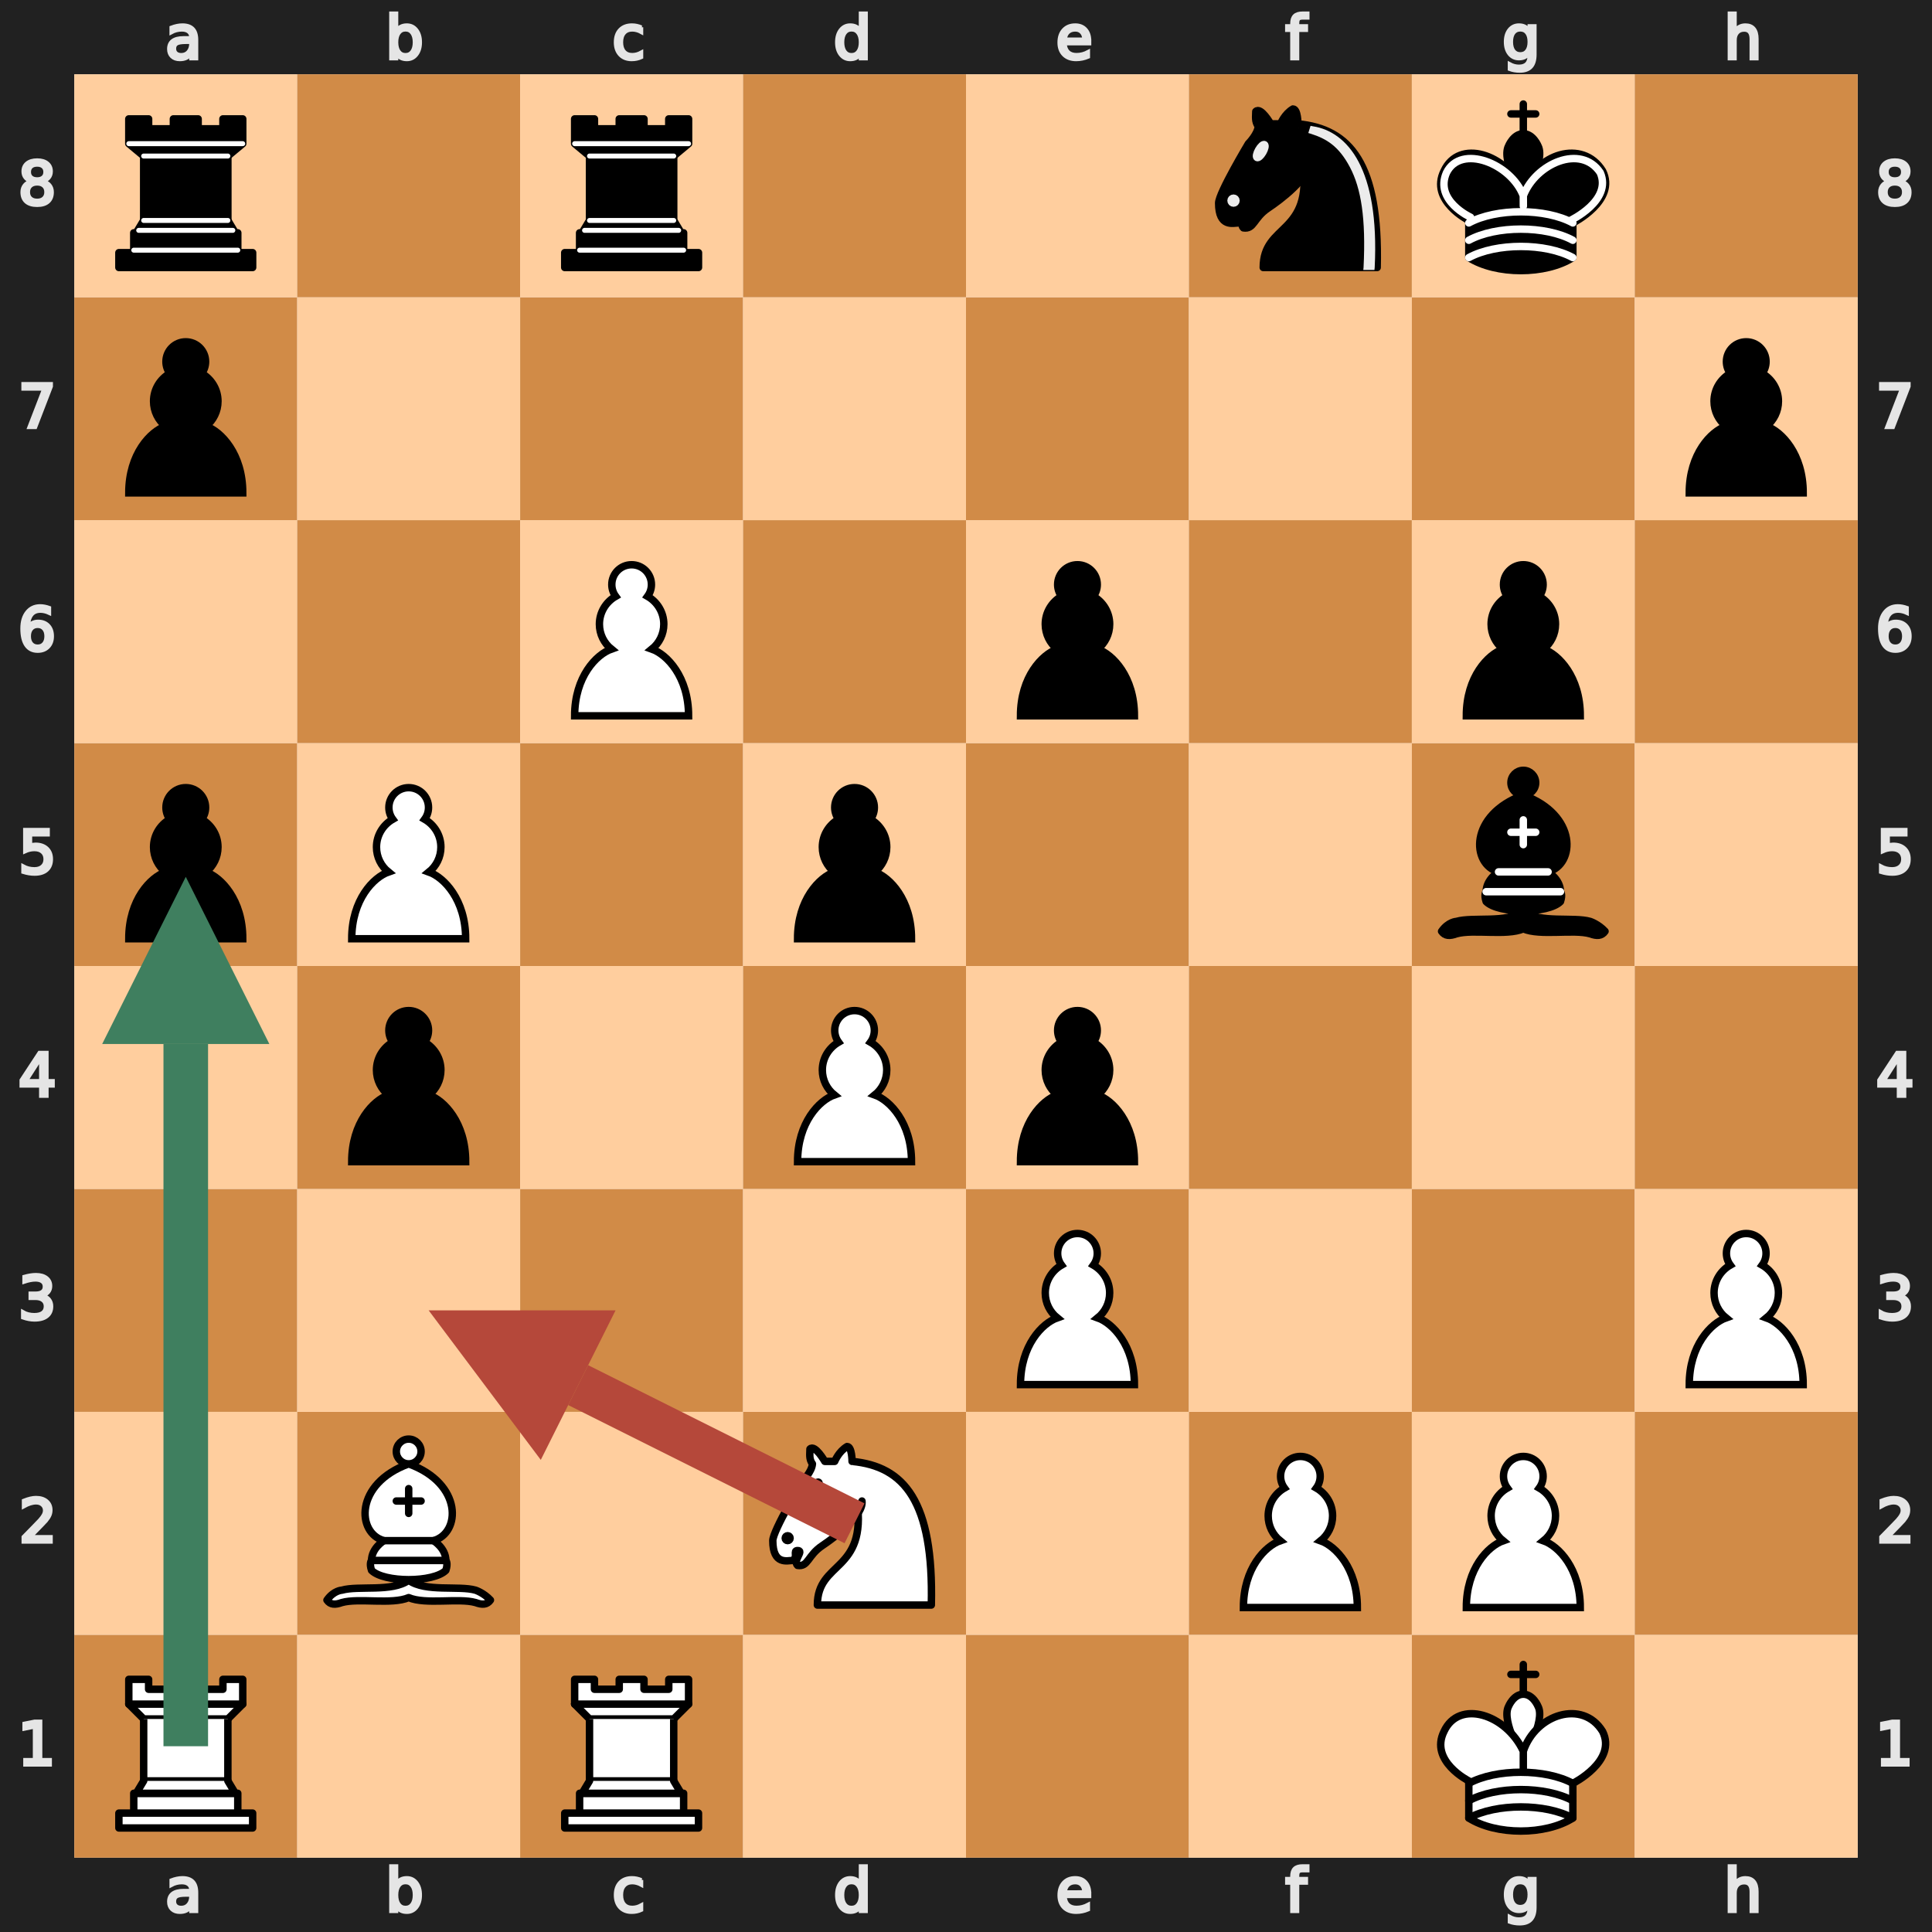
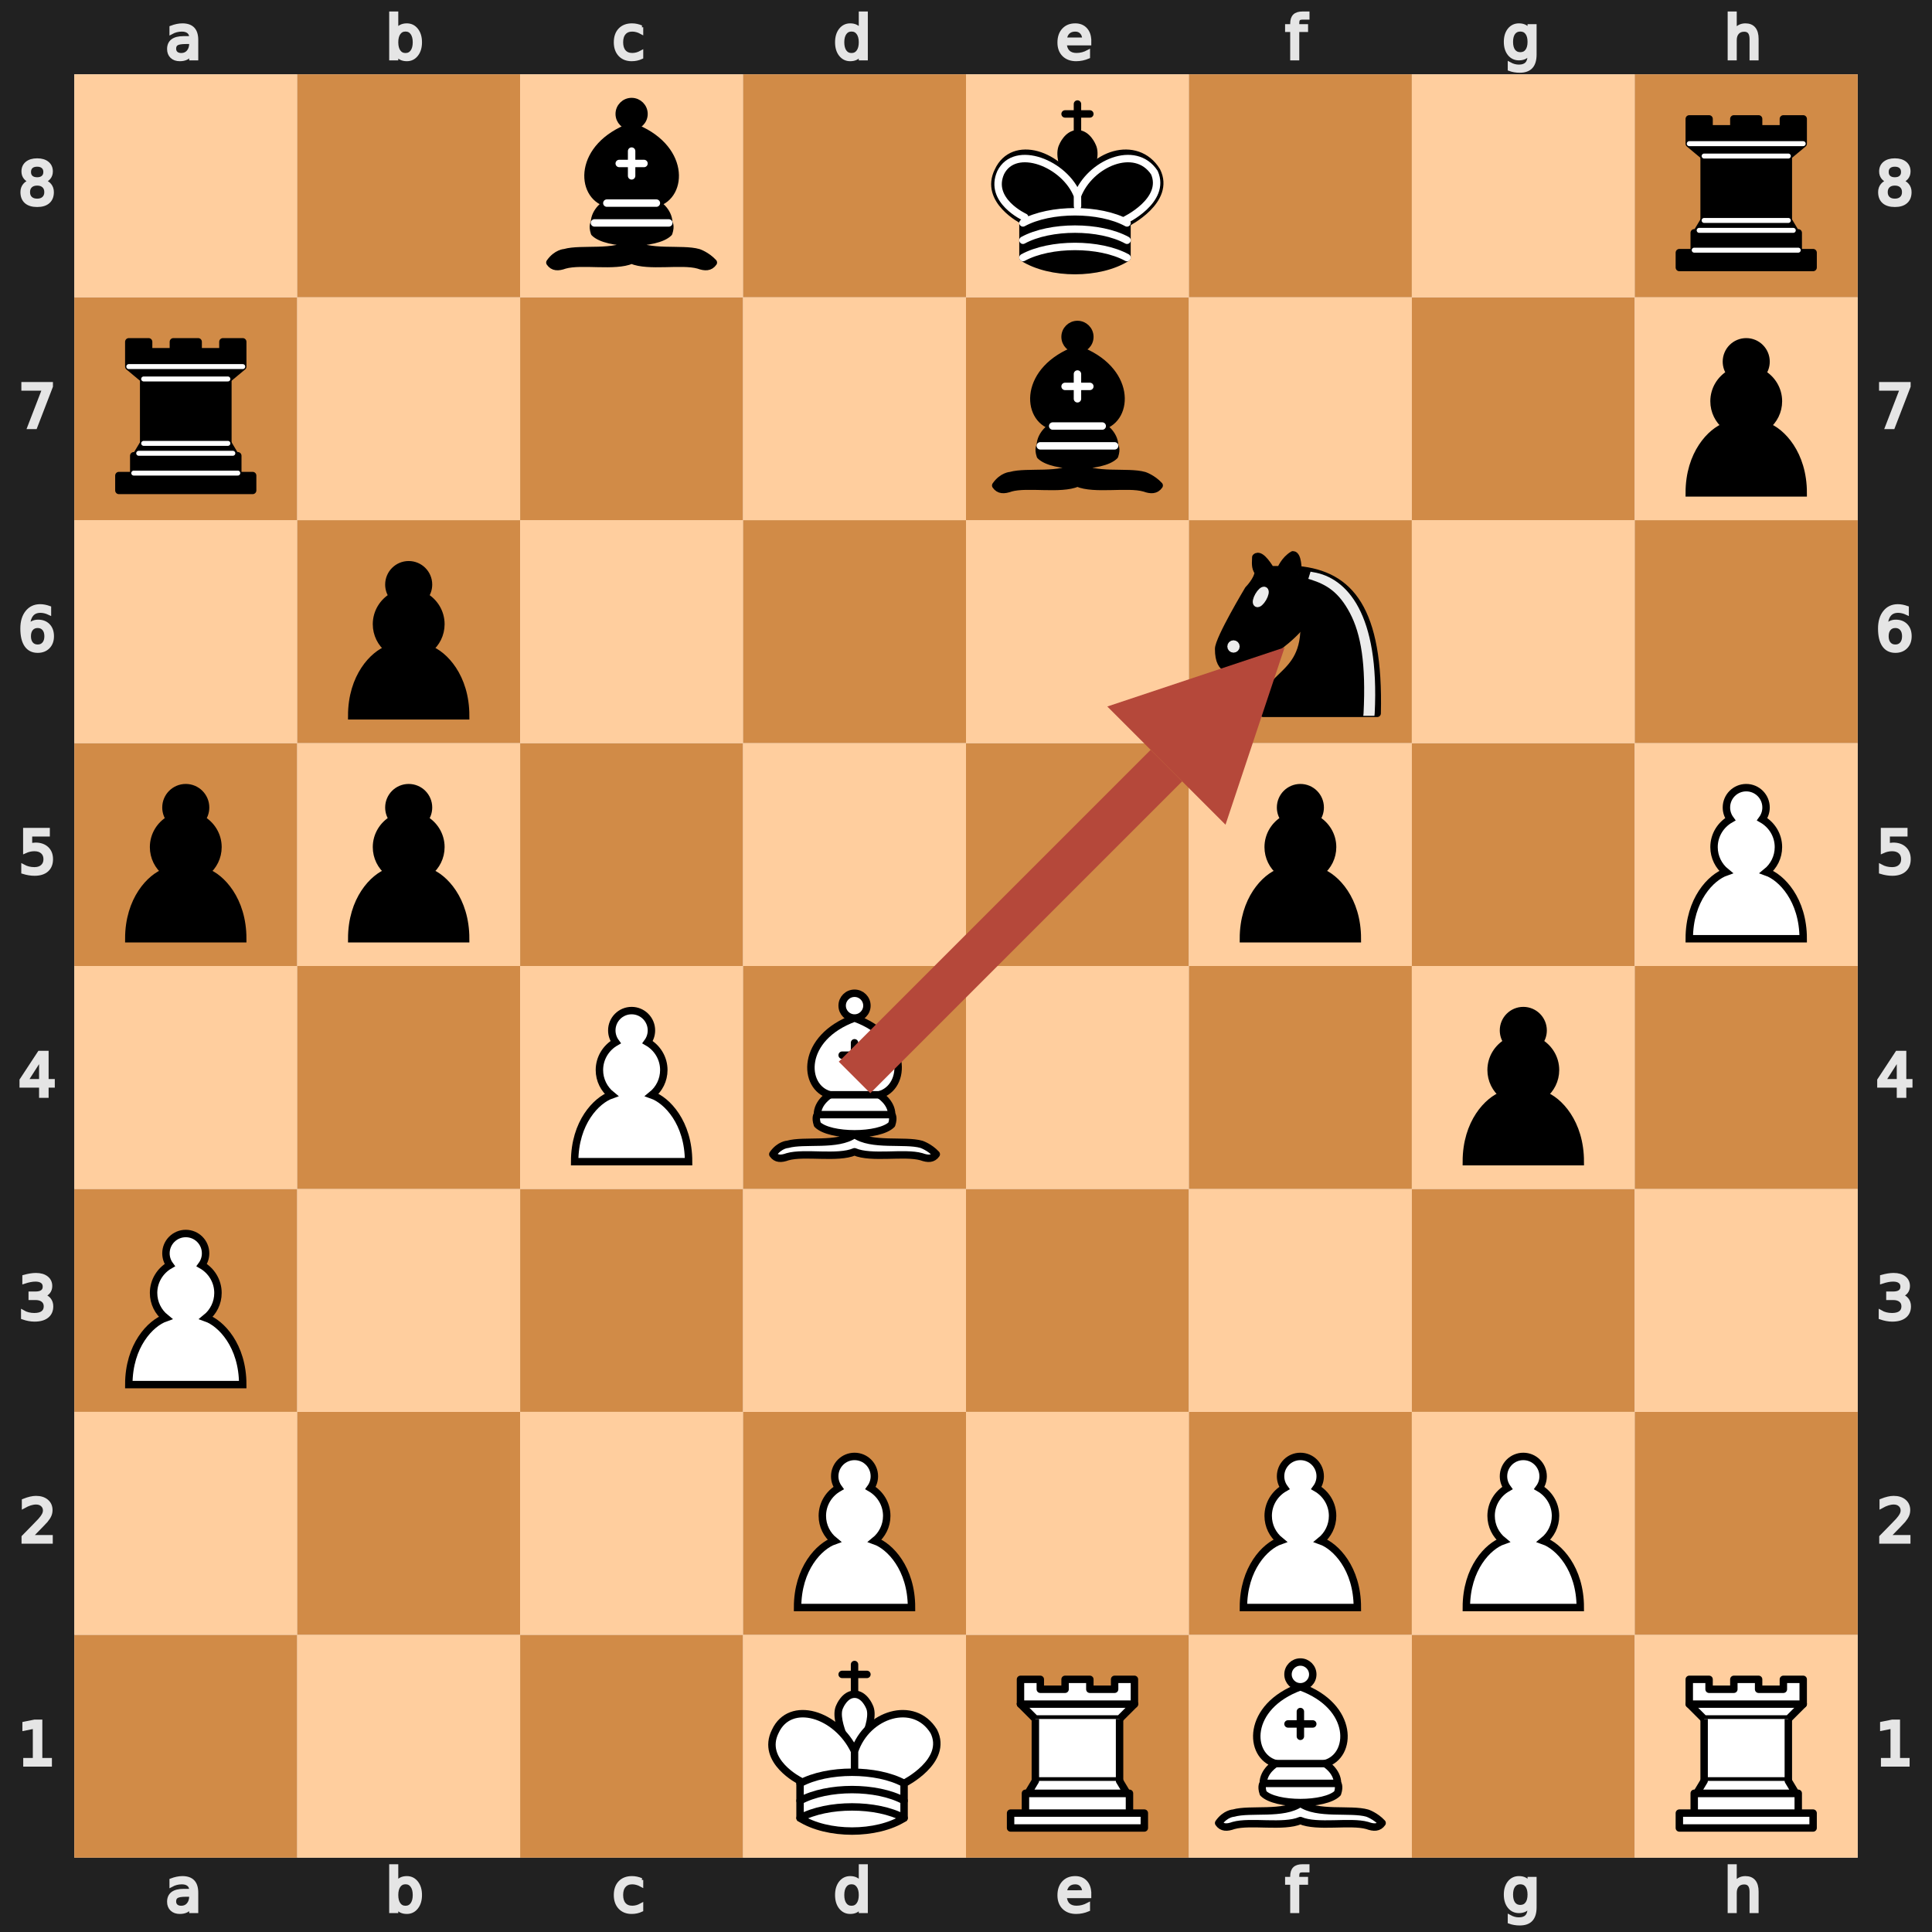
<svg xmlns="http://www.w3.org/2000/svg" xmlns:xlink="http://www.w3.org/1999/xlink" viewBox="0 0 390 390" width="360" height="360">
  <defs>
    <g id="white-pawn" class="white pawn">
      <path d="M22.5 9c-2.21 0-4 1.79-4 4 0 .89.29 1.71.78 2.38C17.33 16.5 16 18.59 16 21c0 2.03.94 3.84 2.41 5.03-3 1.06-7.41 5.55-7.41 13.47h23c0-7.92-4.41-12.41-7.41-13.47 1.47-1.19 2.41-3 2.41-5.03 0-2.41-1.33-4.5-3.28-5.62.49-.67.78-1.49.78-2.38 0-2.21-1.79-4-4-4z" fill="#fff" stroke="#000" stroke-width="1.5" stroke-linecap="round" />
-     </g>
-     <g id="white-knight" class="white knight" fill="none" fill-rule="evenodd" stroke="#000" stroke-width="1.5" stroke-linecap="round" stroke-linejoin="round">
-       <path d="M 22,10 C 32.5,11 38.5,18 38,39 L 15,39 C 15,30 25,32.5 23,18" style="fill:#ffffff; stroke:#000000;" />
-       <path d="M 24,18 C 24.38,20.91 18.45,25.37 16,27 C 13,29 13.18,31.34 11,31 C 9.958,30.06 12.41,27.96 11,28 C 10,28 11.19,29.23 10,30 C 9,30 5.997,31 6,26 C 6,24 12,14 12,14 C 12,14 13.89,12.1 14,10.5 C 13.27,9.506 13.5,8.5 13.5,7.5 C 14.5,6.5 16.5,10 16.5,10 L 18.5,10 C 18.5,10 19.28,8.008 21,7 C 22,7 22,10 22,10" style="fill:#ffffff; stroke:#000000;" />
-       <path d="M 9.5 25.5 A 0.5 0.5 0 1 1 8.5,25.5 A 0.5 0.5 0 1 1 9.5 25.5 z" style="fill:#000000; stroke:#000000;" />
-       <path d="M 15 15.5 A 0.5 1.5 0 1 1 14,15.5 A 0.5 1.5 0 1 1 15 15.5 z" transform="matrix(0.866,0.5,-0.5,0.866,9.693,-5.173)" style="fill:#000000; stroke:#000000;" />
    </g>
    <g id="white-bishop" class="white bishop" fill="none" fill-rule="evenodd" stroke="#000" stroke-width="1.5" stroke-linecap="round" stroke-linejoin="round">
      <g fill="#fff" stroke-linecap="butt">
        <path d="M9 36c3.39-.97 10.11.43 13.5-2 3.39 2.43 10.11 1.03 13.5 2 0 0 1.65.54 3 2-.68.97-1.65.99-3 .5-3.39-.97-10.11.46-13.5-1-3.39 1.46-10.11.03-13.5 1-1.354.49-2.323.47-3-.5 1.354-1.94 3-2 3-2zM15 32c2.5 2.5 12.5 2.5 15 0 .5-1.5 0-2 0-2 0-2.5-2.5-4-2.5-4 5.5-1.5 6-11.5-5-15.5-11 4-10.5 14-5 15.5 0 0-2.5 1.5-2.5 4 0 0-.5.5 0 2zM25 8a2.5 2.5 0 1 1-5 0 2.5 2.5 0 1 1 5 0z" />
      </g>
      <path d="M17.5 26h10M15 30h15m-7.5-14.5v5M20 18h5" stroke-linejoin="miter" />
    </g>
    <g id="white-rook" class="white rook" fill="#fff" fill-rule="evenodd" stroke="#000" stroke-width="1.5" stroke-linecap="round" stroke-linejoin="round">
      <path d="M9 39h27v-3H9v3zM12 36v-4h21v4H12zM11 14V9h4v2h5V9h5v2h5V9h4v5" stroke-linecap="butt" />
      <path d="M34 14l-3 3H14l-3-3" />
      <path d="M31 17v12.5H14V17" stroke-linecap="butt" stroke-linejoin="miter" />
      <path d="M31 29.5l1.5 2.5h-20l1.5-2.5" />
      <path d="M11 14h23" fill="none" stroke-linejoin="miter" />
    </g>
    <g id="white-king" class="white king" fill="none" fill-rule="evenodd" stroke="#000" stroke-width="1.5" stroke-linecap="round" stroke-linejoin="round">
      <path d="M22.5 11.63V6M20 8h5" stroke-linejoin="miter" />
      <path d="M22.5 25s4.5-7.5 3-10.5c0 0-1-2.5-3-2.5s-3 2.5-3 2.5c-1.5 3 3 10.5 3 10.5" fill="#fff" stroke-linecap="butt" stroke-linejoin="miter" />
      <path d="M11.5 37c5.5 3.5 15.5 3.5 21 0v-7s9-4.5 6-10.5c-4-6.5-13.5-3.5-16 4V27v-3.5c-3.5-7.5-13-10.5-16-4-3 6 5 10 5 10V37z" fill="#fff" />
      <path d="M11.5 30c5.5-3 15.5-3 21 0m-21 3.5c5.5-3 15.5-3 21 0m-21 3.5c5.5-3 15.5-3 21 0" />
    </g>
    <g id="black-pawn" class="black pawn">
      <path d="M22.5 9c-2.21 0-4 1.79-4 4 0 .89.29 1.71.78 2.38C17.33 16.5 16 18.59 16 21c0 2.03.94 3.84 2.41 5.03-3 1.06-7.41 5.55-7.41 13.47h23c0-7.92-4.41-12.41-7.41-13.47 1.47-1.19 2.41-3 2.41-5.03 0-2.41-1.33-4.5-3.28-5.62.49-.67.78-1.49.78-2.38 0-2.21-1.79-4-4-4z" fill="#000" stroke="#000" stroke-width="1.5" stroke-linecap="round" />
    </g>
    <g id="black-knight" class="black knight" fill="none" fill-rule="evenodd" stroke="#000" stroke-width="1.5" stroke-linecap="round" stroke-linejoin="round">
      <path d="M 22,10 C 32.5,11 38.5,18 38,39 L 15,39 C 15,30 25,32.5 23,18" style="fill:#000000; stroke:#000000;" />
      <path d="M 24,18 C 24.38,20.91 18.45,25.37 16,27 C 13,29 13.18,31.34 11,31 C 9.958,30.06 12.41,27.96 11,28 C 10,28 11.19,29.23 10,30 C 9,30 5.997,31 6,26 C 6,24 12,14 12,14 C 12,14 13.89,12.1 14,10.5 C 13.27,9.506 13.5,8.5 13.5,7.5 C 14.5,6.5 16.5,10 16.5,10 L 18.5,10 C 18.5,10 19.28,8.008 21,7 C 22,7 22,10 22,10" style="fill:#000000; stroke:#000000;" />
      <path d="M 9.5 25.5 A 0.5 0.5 0 1 1 8.5,25.5 A 0.5 0.5 0 1 1 9.5 25.5 z" style="fill:#ececec; stroke:#ececec;" />
      <path d="M 15 15.5 A 0.5 1.5 0 1 1 14,15.5 A 0.5 1.5 0 1 1 15 15.5 z" transform="matrix(0.866,0.5,-0.5,0.866,9.693,-5.173)" style="fill:#ececec; stroke:#ececec;" />
      <path d="M 24.55,10.4 L 24.1,11.85 L 24.6,12 C 27.75,13 30.25,14.49 32.5,18.75 C 34.75,23.01 35.75,29.06 35.25,39 L 35.2,39.5 L 37.45,39.5 L 37.5,39 C 38,28.94 36.62,22.15 34.25,17.66 C 31.88,13.17 28.46,11.02 25.06,10.5 L 24.55,10.4 z " style="fill:#ececec; stroke:none;" />
    </g>
    <g id="black-bishop" class="black bishop" fill="none" fill-rule="evenodd" stroke="#000" stroke-width="1.5" stroke-linecap="round" stroke-linejoin="round">
      <path d="M9 36c3.39-.97 10.11.43 13.5-2 3.39 2.43 10.11 1.03 13.5 2 0 0 1.65.54 3 2-.68.97-1.65.99-3 .5-3.39-.97-10.11.46-13.5-1-3.39 1.46-10.11.03-13.5 1-1.354.49-2.323.47-3-.5 1.354-1.94 3-2 3-2zm6-4c2.5 2.5 12.5 2.5 15 0 .5-1.5 0-2 0-2 0-2.5-2.5-4-2.5-4 5.5-1.5 6-11.5-5-15.5-11 4-10.5 14-5 15.5 0 0-2.5 1.5-2.5 4 0 0-.5.5 0 2zM25 8a2.5 2.5 0 1 1-5 0 2.5 2.5 0 1 1 5 0z" fill="#000" stroke-linecap="butt" />
      <path d="M17.5 26h10M15 30h15m-7.5-14.5v5M20 18h5" stroke="#fff" stroke-linejoin="miter" />
    </g>
    <g id="black-rook" class="black rook" fill="#000" fill-rule="evenodd" stroke="#000" stroke-width="1.5" stroke-linecap="round" stroke-linejoin="round">
      <path d="M9 39h27v-3H9v3zM12.5 32l1.5-2.5h17l1.5 2.5h-20zM12 36v-4h21v4H12z" stroke-linecap="butt" />
      <path d="M14 29.5v-13h17v13H14z" stroke-linecap="butt" stroke-linejoin="miter" />
      <path d="M14 16.5L11 14h23l-3 2.5H14zM11 14V9h4v2h5V9h5v2h5V9h4v5H11z" stroke-linecap="butt" />
      <path d="M12 35.5h21M13 31.5h19M14 29.5h17M14 16.5h17M11 14h23" fill="none" stroke="#fff" stroke-width="1" stroke-linejoin="miter" />
    </g>
    <g id="black-king" class="black king" fill="none" fill-rule="evenodd" stroke="#000" stroke-width="1.5" stroke-linecap="round" stroke-linejoin="round">
      <path d="M22.5 11.63V6" stroke-linejoin="miter" />
      <path d="M22.5 25s4.5-7.5 3-10.5c0 0-1-2.5-3-2.5s-3 2.5-3 2.5c-1.5 3 3 10.5 3 10.5" fill="#000" stroke-linecap="butt" stroke-linejoin="miter" />
      <path d="M11.5 37c5.5 3.5 15.5 3.5 21 0v-7s9-4.5 6-10.5c-4-6.5-13.5-3.5-16 4V27v-3.5c-3.5-7.5-13-10.5-16-4-3 6 5 10 5 10V37z" fill="#000" />
      <path d="M20 8h5" stroke-linejoin="miter" />
      <path d="M32 29.5s8.5-4 6.03-9.65C34.15 14 25 18 22.5 24.5l.01 2.1-.01-2.1C20 18 9.906 14 6.997 19.85c-2.497 5.65 4.853 9 4.853 9M11.5 30c5.5-3 15.5-3 21 0m-21 3.5c5.5-3 15.5-3 21 0m-21 3.5c5.5-3 15.5-3 21 0" stroke="#fff" />
    </g>
  </defs>
  <rect x="7.5" y="7.5" width="375" height="375" fill="none" stroke="#212121" stroke-width="15" />
  <g transform="translate(20, 1) scale(0.75, 0.75)" fill="#e5e5e5" stroke="#e5e5e5">
    <path d="M23.328 10.016q-1.742 0-2.414.398-.672.398-.672 1.36 0 .765.5 1.218.508.445 1.375.445 1.196 0 1.914-.843.727-.852.727-2.258v-.32zm2.867-.594v4.992h-1.437v-1.328q-.492.797-1.227 1.18-.734.375-1.797.375-1.343 0-2.14-.75-.79-.758-.79-2.024 0-1.476.985-2.226.992-.75 2.953-.75h2.016V8.75q0-.992-.656-1.531-.649-.547-1.829-.547-.75 0-1.46.18-.711.18-1.368.539V6.062q.79-.304 1.532-.453.742-.156 1.445-.156 1.898 0 2.836.984.937.985.937 2.985z" />
  </g>
  <g transform="translate(20, 375) scale(0.75, 0.75)" fill="#e5e5e5" stroke="#e5e5e5">
    <path d="M23.328 10.016q-1.742 0-2.414.398-.672.398-.672 1.36 0 .765.5 1.218.508.445 1.375.445 1.196 0 1.914-.843.727-.852.727-2.258v-.32zm2.867-.594v4.992h-1.437v-1.328q-.492.797-1.227 1.18-.734.375-1.797.375-1.343 0-2.14-.75-.79-.758-.79-2.024 0-1.476.985-2.226.992-.75 2.953-.75h2.016V8.75q0-.992-.656-1.531-.649-.547-1.829-.547-.75 0-1.46.18-.711.18-1.368.539V6.062q.79-.304 1.532-.453.742-.156 1.445-.156 1.898 0 2.836.984.937.985.937 2.985z" />
  </g>
  <g transform="translate(65, 1) scale(0.75, 0.75)" fill="#e5e5e5" stroke="#e5e5e5">
    <path d="M24.922 10.047q0-1.586-.656-2.485-.649-.906-1.79-.906-1.14 0-1.796.906-.649.899-.649 2.485 0 1.586.649 2.492.656.898 1.797.898 1.14 0 1.789-.898.656-.906.656-2.492zm-4.89-3.055q.452-.781 1.14-1.156.695-.383 1.656-.383 1.594 0 2.586 1.266 1 1.265 1 3.328 0 2.062-1 3.328-.992 1.266-2.586 1.266-.96 0-1.656-.375-.688-.383-1.14-1.164v1.312h-1.446V2.258h1.445z" />
  </g>
  <g transform="translate(65, 375) scale(0.75, 0.75)" fill="#e5e5e5" stroke="#e5e5e5">
    <path d="M24.922 10.047q0-1.586-.656-2.485-.649-.906-1.79-.906-1.14 0-1.796.906-.649.899-.649 2.485 0 1.586.649 2.492.656.898 1.797.898 1.14 0 1.789-.898.656-.906.656-2.492zm-4.89-3.055q.452-.781 1.14-1.156.695-.383 1.656-.383 1.594 0 2.586 1.266 1 1.265 1 3.328 0 2.062-1 3.328-.992 1.266-2.586 1.266-.96 0-1.656-.375-.688-.383-1.14-1.164v1.312h-1.446V2.258h1.445z" />
  </g>
  <g transform="translate(110, 1) scale(0.75, 0.75)" fill="#e5e5e5" stroke="#e5e5e5">
    <path d="M25.96 6v1.344q-.608-.336-1.226-.5-.609-.172-1.234-.172-1.398 0-2.172.89-.773.883-.773 2.485 0 1.601.773 2.492.774.883 2.172.883.625 0 1.234-.164.618-.172 1.227-.508v1.328q-.602.281-1.25.422-.64.14-1.367.14-1.977 0-3.14-1.242-1.165-1.242-1.165-3.351 0-2.14 1.172-3.367 1.18-1.227 3.227-1.227.664 0 1.296.14.633.134 1.227.407z" />
  </g>
  <g transform="translate(110, 375) scale(0.75, 0.75)" fill="#e5e5e5" stroke="#e5e5e5">
    <path d="M25.96 6v1.344q-.608-.336-1.226-.5-.609-.172-1.234-.172-1.398 0-2.172.89-.773.883-.773 2.485 0 1.601.773 2.492.774.883 2.172.883.625 0 1.234-.164.618-.172 1.227-.508v1.328q-.602.281-1.25.422-.64.14-1.367.14-1.977 0-3.14-1.242-1.165-1.242-1.165-3.351 0-2.14 1.172-3.367 1.18-1.227 3.227-1.227.664 0 1.296.14.633.134 1.227.407z" />
  </g>
  <g transform="translate(155, 1) scale(0.75, 0.75)" fill="#e5e5e5" stroke="#e5e5e5">
    <path d="M24.973 6.992V2.258h1.437v12.156h-1.437v-1.312q-.453.78-1.149 1.164-.687.375-1.656.375-1.586 0-2.586-1.266-.992-1.266-.992-3.328 0-2.063.992-3.328 1-1.266 2.586-1.266.969 0 1.656.383.696.375 1.149 1.156zm-4.899 3.055q0 1.586.649 2.492.656.898 1.797.898 1.14 0 1.796-.898.657-.906.657-2.492 0-1.586-.657-2.485-.656-.906-1.796-.906-1.141 0-1.797.906-.649.899-.649 2.485z" />
  </g>
  <g transform="translate(155, 375) scale(0.75, 0.75)" fill="#e5e5e5" stroke="#e5e5e5">
    <path d="M24.973 6.992V2.258h1.437v12.156h-1.437v-1.312q-.453.78-1.149 1.164-.687.375-1.656.375-1.586 0-2.586-1.266-.992-1.266-.992-3.328 0-2.063.992-3.328 1-1.266 2.586-1.266.969 0 1.656.383.696.375 1.149 1.156zm-4.899 3.055q0 1.586.649 2.492.656.898 1.797.898 1.14 0 1.796-.898.657-.906.657-2.492 0-1.586-.657-2.485-.656-.906-1.796-.906-1.141 0-1.797.906-.649.899-.649 2.485z" />
  </g>
  <g transform="translate(200, 1) scale(0.75, 0.75)" fill="#e5e5e5" stroke="#e5e5e5">
    <path d="M26.555 9.68v.703h-6.61q.094 1.484.89 2.265.806.774 2.235.774.828 0 1.602-.203.781-.203 1.547-.61v1.36q-.774.328-1.586.5-.813.172-1.649.172-2.093 0-3.32-1.22-1.219-1.218-1.219-3.296 0-2.148 1.157-3.406 1.164-1.266 3.132-1.266 1.766 0 2.79 1.14 1.03 1.134 1.03 3.087zm-1.438-.422q-.015-1.18-.664-1.883-.64-.703-1.703-.703-1.203 0-1.93.68-.718.68-.828 1.914z" />
  </g>
  <g transform="translate(200, 375) scale(0.75, 0.75)" fill="#e5e5e5" stroke="#e5e5e5">
    <path d="M26.555 9.68v.703h-6.61q.094 1.484.89 2.265.806.774 2.235.774.828 0 1.602-.203.781-.203 1.547-.61v1.36q-.774.328-1.586.5-.813.172-1.649.172-2.093 0-3.32-1.22-1.219-1.218-1.219-3.296 0-2.148 1.157-3.406 1.164-1.266 3.132-1.266 1.766 0 2.79 1.14 1.03 1.134 1.03 3.087zm-1.438-.422q-.015-1.18-.664-1.883-.64-.703-1.703-.703-1.203 0-1.93.68-.718.68-.828 1.914z" />
  </g>
  <g transform="translate(245, 1) scale(0.75, 0.75)" fill="#e5e5e5" stroke="#e5e5e5">
    <path d="M25.285 2.258v1.195H23.91q-.773 0-1.078.313-.297.312-.297 1.125v.773h2.367v1.117h-2.367v7.633H21.09V6.781h-1.375V5.664h1.375v-.61q0-1.46.68-2.124.68-.672 2.156-.672z" />
  </g>
  <g transform="translate(245, 375) scale(0.75, 0.75)" fill="#e5e5e5" stroke="#e5e5e5">
    <path d="M25.285 2.258v1.195H23.91q-.773 0-1.078.313-.297.312-.297 1.125v.773h2.367v1.117h-2.367v7.633H21.09V6.781h-1.375V5.664h1.375v-.61q0-1.46.68-2.124.68-.672 2.156-.672z" />
  </g>
  <g transform="translate(290, 1) scale(0.75, 0.75)" fill="#e5e5e5" stroke="#e5e5e5">
    <path d="M24.973 9.937q0-1.562-.649-2.421-.64-.86-1.804-.86-1.157 0-1.805.86-.64.859-.64 2.421 0 1.555.64 2.415.648.859 1.805.859 1.164 0 1.804-.86.649-.859.649-2.414zm1.437 3.391q0 2.234-.992 3.32-.992 1.094-3.04 1.094-.757 0-1.429-.117-.672-.11-1.304-.344v-1.398q.632.344 1.25.508.617.164 1.257.164 1.414 0 2.118-.743.703-.734.703-2.226v-.711q-.446.773-1.141 1.156-.695.383-1.664.383-1.61 0-2.594-1.227-.984-1.226-.984-3.25 0-2.03.984-3.257.985-1.227 2.594-1.227.969 0 1.664.383t1.14 1.156V5.664h1.438z" />
  </g>
  <g transform="translate(290, 375) scale(0.75, 0.75)" fill="#e5e5e5" stroke="#e5e5e5">
    <path d="M24.973 9.937q0-1.562-.649-2.421-.64-.86-1.804-.86-1.157 0-1.805.86-.64.859-.64 2.421 0 1.555.64 2.415.648.859 1.805.859 1.164 0 1.804-.86.649-.859.649-2.414zm1.437 3.391q0 2.234-.992 3.32-.992 1.094-3.04 1.094-.757 0-1.429-.117-.672-.11-1.304-.344v-1.398q.632.344 1.25.508.617.164 1.257.164 1.414 0 2.118-.743.703-.734.703-2.226v-.711q-.446.773-1.141 1.156-.695.383-1.664.383-1.61 0-2.594-1.227-.984-1.226-.984-3.25 0-2.03.984-3.257.985-1.227 2.594-1.227.969 0 1.664.383t1.14 1.156V5.664h1.438z" />
  </g>
  <g transform="translate(335, 1) scale(0.75, 0.75)" fill="#e5e5e5" stroke="#e5e5e5">
    <path d="M26.164 9.133v5.281h-1.437V9.18q0-1.243-.485-1.86-.484-.617-1.453-.617-1.164 0-1.836.742-.672.742-.672 2.024v4.945h-1.445V2.258h1.445v4.765q.516-.789 1.211-1.18.703-.39 1.617-.39 1.508 0 2.282.938.773.93.773 2.742z" />
  </g>
  <g transform="translate(335, 375) scale(0.75, 0.75)" fill="#e5e5e5" stroke="#e5e5e5">
    <path d="M26.164 9.133v5.281h-1.437V9.18q0-1.243-.485-1.86-.484-.617-1.453-.617-1.164 0-1.836.742-.672.742-.672 2.024v4.945h-1.445V2.258h1.445v4.765q.516-.789 1.211-1.18.703-.39 1.617-.39 1.508 0 2.282.938.773.93.773 2.742z" />
  </g>
  <g transform="translate(0, 335) scale(0.75, 0.75)" fill="#e5e5e5" stroke="#e5e5e5">
    <path d="M6.754 26.996h2.578v-8.898l-2.805.562v-1.437l2.79-.563h1.578v10.336h2.578v1.328h-6.72z" />
  </g>
  <g transform="translate(375, 335) scale(0.75, 0.75)" fill="#e5e5e5" stroke="#e5e5e5">
    <path d="M6.754 26.996h2.578v-8.898l-2.805.562v-1.437l2.79-.563h1.578v10.336h2.578v1.328h-6.72z" />
  </g>
  <g transform="translate(0, 290) scale(0.75, 0.75)" fill="#e5e5e5" stroke="#e5e5e5">
    <path d="M8.195 26.996h5.508v1.328H6.297v-1.328q.898-.93 2.445-2.492 1.555-1.57 1.953-2.024.758-.851 1.055-1.437.305-.594.305-1.164 0-.93-.657-1.516-.648-.586-1.695-.586-.742 0-1.57.258-.82.258-1.758.781v-1.593q.953-.383 1.781-.578.828-.196 1.516-.196 1.812 0 2.89.906 1.079.907 1.079 2.422 0 .72-.274 1.368-.265.64-.976 1.515-.196.227-1.243 1.313-1.046 1.078-2.953 3.023z" />
  </g>
  <g transform="translate(375, 290) scale(0.75, 0.75)" fill="#e5e5e5" stroke="#e5e5e5">
    <path d="M8.195 26.996h5.508v1.328H6.297v-1.328q.898-.93 2.445-2.492 1.555-1.57 1.953-2.024.758-.851 1.055-1.437.305-.594.305-1.164 0-.93-.657-1.516-.648-.586-1.695-.586-.742 0-1.57.258-.82.258-1.758.781v-1.593q.953-.383 1.781-.578.828-.196 1.516-.196 1.812 0 2.89.906 1.079.907 1.079 2.422 0 .72-.274 1.368-.265.64-.976 1.515-.196.227-1.243 1.313-1.046 1.078-2.953 3.023z" />
  </g>
  <g transform="translate(0, 245) scale(0.75, 0.75)" fill="#e5e5e5" stroke="#e5e5e5">
    <path d="M11.434 22.035q1.132.242 1.765 1.008.64.766.64 1.89 0 1.727-1.187 2.672-1.187.946-3.375.946-.734 0-1.515-.149-.774-.14-1.602-.43V26.45q.656.383 1.438.578.78.196 1.632.196 1.485 0 2.258-.586.782-.586.782-1.703 0-1.032-.727-1.61-.719-.586-2.008-.586h-1.36v-1.297h1.423q1.164 0 1.78-.46.618-.47.618-1.344 0-.899-.64-1.375-.633-.485-1.82-.485-.65 0-1.391.141-.743.14-1.633.437V16.95q.898-.25 1.68-.375.788-.125 1.484-.125 1.797 0 2.844.82 1.046.813 1.046 2.204 0 .968-.554 1.64-.555.664-1.578.922z" />
  </g>
  <g transform="translate(375, 245) scale(0.75, 0.75)" fill="#e5e5e5" stroke="#e5e5e5">
    <path d="M11.434 22.035q1.132.242 1.765 1.008.64.766.64 1.89 0 1.727-1.187 2.672-1.187.946-3.375.946-.734 0-1.515-.149-.774-.14-1.602-.43V26.45q.656.383 1.438.578.78.196 1.632.196 1.485 0 2.258-.586.782-.586.782-1.703 0-1.032-.727-1.61-.719-.586-2.008-.586h-1.36v-1.297h1.423q1.164 0 1.78-.46.618-.47.618-1.344 0-.899-.64-1.375-.633-.485-1.82-.485-.65 0-1.391.141-.743.14-1.633.437V16.95q.898-.25 1.68-.375.788-.125 1.484-.125 1.797 0 2.844.82 1.046.813 1.046 2.204 0 .968-.554 1.64-.555.664-1.578.922z" />
  </g>
  <g transform="translate(0, 200) scale(0.75, 0.75)" fill="#e5e5e5" stroke="#e5e5e5">
    <path d="M11.016 18.035L7.03 24.262h3.985zm-.414-1.375h1.984v7.602h1.664v1.312h-1.664v2.75h-1.57v-2.75H5.75v-1.523z" />
  </g>
  <g transform="translate(375, 200) scale(0.75, 0.75)" fill="#e5e5e5" stroke="#e5e5e5">
    <path d="M11.016 18.035L7.03 24.262h3.985zm-.414-1.375h1.984v7.602h1.664v1.312h-1.664v2.75h-1.57v-2.75H5.75v-1.523z" />
  </g>
  <g transform="translate(0, 155) scale(0.75, 0.75)" fill="#e5e5e5" stroke="#e5e5e5">
    <path d="M6.719 16.66h6.195v1.328h-4.75v2.86q.344-.118.688-.172.343-.063.687-.063 1.953 0 3.094 1.07 1.14 1.07 1.14 2.899 0 1.883-1.171 2.93-1.172 1.039-3.305 1.039-.735 0-1.5-.125-.758-.125-1.57-.375v-1.586q.703.383 1.453.57.75.188 1.586.188 1.351 0 2.14-.711.79-.711.79-1.93 0-1.219-.79-1.93-.789-.71-2.14-.71-.633 0-1.266.14-.625.14-1.281.438z" />
  </g>
  <g transform="translate(375, 155) scale(0.75, 0.75)" fill="#e5e5e5" stroke="#e5e5e5">
    <path d="M6.719 16.66h6.195v1.328h-4.75v2.86q.344-.118.688-.172.343-.063.687-.063 1.953 0 3.094 1.07 1.14 1.07 1.14 2.899 0 1.883-1.171 2.93-1.172 1.039-3.305 1.039-.735 0-1.5-.125-.758-.125-1.57-.375v-1.586q.703.383 1.453.57.75.188 1.586.188 1.351 0 2.14-.711.79-.711.79-1.93 0-1.219-.79-1.93-.789-.71-2.14-.71-.633 0-1.266.14-.625.14-1.281.438z" />
  </g>
  <g transform="translate(0, 110) scale(0.75, 0.75)" fill="#e5e5e5" stroke="#e5e5e5">
    <path d="M10.137 21.863q-1.063 0-1.688.727-.617.726-.617 1.992 0 1.258.617 1.992.625.727 1.688.727 1.062 0 1.68-.727.624-.734.624-1.992 0-1.266-.625-1.992-.617-.727-1.68-.727zm3.133-4.945v1.437q-.594-.28-1.204-.43-.601-.148-1.195-.148-1.562 0-2.39 1.055-.82 1.055-.938 3.188.46-.68 1.156-1.04.696-.367 1.531-.367 1.758 0 2.774 1.07 1.023 1.063 1.023 2.899 0 1.797-1.062 2.883-1.063 1.086-2.828 1.086-2.024 0-3.094-1.547-1.07-1.555-1.07-4.5 0-2.766 1.312-4.406 1.313-1.649 3.524-1.649.593 0 1.195.117.61.118 1.266.352z" />
  </g>
  <g transform="translate(375, 110) scale(0.75, 0.75)" fill="#e5e5e5" stroke="#e5e5e5">
    <path d="M10.137 21.863q-1.063 0-1.688.727-.617.726-.617 1.992 0 1.258.617 1.992.625.727 1.688.727 1.062 0 1.68-.727.624-.734.624-1.992 0-1.266-.625-1.992-.617-.727-1.68-.727zm3.133-4.945v1.437q-.594-.28-1.204-.43-.601-.148-1.195-.148-1.562 0-2.39 1.055-.82 1.055-.938 3.188.46-.68 1.156-1.04.696-.367 1.531-.367 1.758 0 2.774 1.07 1.023 1.063 1.023 2.899 0 1.797-1.062 2.883-1.063 1.086-2.828 1.086-2.024 0-3.094-1.547-1.07-1.555-1.07-4.5 0-2.766 1.312-4.406 1.313-1.649 3.524-1.649.593 0 1.195.117.61.118 1.266.352z" />
  </g>
  <g transform="translate(0, 65) scale(0.75, 0.75)" fill="#e5e5e5" stroke="#e5e5e5">
    <path d="M6.25 16.66h7.5v.672L9.516 28.324H7.867l3.985-10.336H6.25z" />
  </g>
  <g transform="translate(375, 65) scale(0.75, 0.75)" fill="#e5e5e5" stroke="#e5e5e5">
    <path d="M6.25 16.66h7.5v.672L9.516 28.324H7.867l3.985-10.336H6.25z" />
  </g>
  <g transform="translate(0, 20) scale(0.75, 0.75)" fill="#e5e5e5" stroke="#e5e5e5">
    <path d="M10 22.785q-1.125 0-1.773.602-.641.601-.641 1.656t.64 1.656q.649.602 1.774.602t1.773-.602q.649-.61.649-1.656 0-1.055-.649-1.656-.64-.602-1.773-.602zm-1.578-.672q-1.016-.25-1.586-.945-.563-.695-.563-1.695 0-1.399.993-2.211 1-.813 2.734-.813 1.742 0 2.734.813.993.812.993 2.21 0 1-.57 1.696-.563.695-1.571.945 1.14.266 1.773 1.04.641.773.641 1.89 0 1.695-1.04 2.602-1.03.906-2.96.906t-2.969-.906Q6 26.738 6 25.043q0-1.117.64-1.89.641-.774 1.782-1.04zm-.578-2.492q0 .906.562 1.414.57.508 1.594.508 1.016 0 1.586-.508.578-.508.578-1.414 0-.906-.578-1.414-.57-.508-1.586-.508-1.023 0-1.594.508-.562.508-.562 1.414z" />
  </g>
  <g transform="translate(375, 20) scale(0.75, 0.75)" fill="#e5e5e5" stroke="#e5e5e5">
    <path d="M10 22.785q-1.125 0-1.773.602-.641.601-.641 1.656t.64 1.656q.649.602 1.774.602t1.773-.602q.649-.61.649-1.656 0-1.055-.649-1.656-.64-.602-1.773-.602zm-1.578-.672q-1.016-.25-1.586-.945-.563-.695-.563-1.695 0-1.399.993-2.211 1-.813 2.734-.813 1.742 0 2.734.813.993.812.993 2.21 0 1-.57 1.696-.563.695-1.571.945 1.14.266 1.773 1.04.641.773.641 1.89 0 1.695-1.04 2.602-1.03.906-2.96.906t-2.969-.906Q6 26.738 6 25.043q0-1.117.64-1.89.641-.774 1.782-1.04zm-.578-2.492q0 .906.562 1.414.57.508 1.594.508 1.016 0 1.586-.508.578-.508.578-1.414 0-.906-.578-1.414-.57-.508-1.586-.508-1.023 0-1.594.508-.562.508-.562 1.414z" />
  </g>
  <rect x="15" y="330" width="45" height="45" class="square dark a1" stroke="none" fill="#d18b47" />
  <rect x="60" y="330" width="45" height="45" class="square light b1" stroke="none" fill="#ffce9e" />
  <rect x="105" y="330" width="45" height="45" class="square dark c1" stroke="none" fill="#d18b47" />
  <rect x="150" y="330" width="45" height="45" class="square light d1" stroke="none" fill="#ffce9e" />
  <rect x="195" y="330" width="45" height="45" class="square dark e1" stroke="none" fill="#d18b47" />
  <rect x="240" y="330" width="45" height="45" class="square light f1" stroke="none" fill="#ffce9e" />
  <rect x="285" y="330" width="45" height="45" class="square dark g1" stroke="none" fill="#d18b47" />
  <rect x="330" y="330" width="45" height="45" class="square light h1" stroke="none" fill="#ffce9e" />
  <rect x="15" y="285" width="45" height="45" class="square light a2" stroke="none" fill="#ffce9e" />
  <rect x="60" y="285" width="45" height="45" class="square dark b2" stroke="none" fill="#d18b47" />
  <rect x="105" y="285" width="45" height="45" class="square light c2" stroke="none" fill="#ffce9e" />
  <rect x="150" y="285" width="45" height="45" class="square dark d2" stroke="none" fill="#d18b47" />
  <rect x="195" y="285" width="45" height="45" class="square light e2" stroke="none" fill="#ffce9e" />
  <rect x="240" y="285" width="45" height="45" class="square dark f2" stroke="none" fill="#d18b47" />
  <rect x="285" y="285" width="45" height="45" class="square light g2" stroke="none" fill="#ffce9e" />
  <rect x="330" y="285" width="45" height="45" class="square dark h2" stroke="none" fill="#d18b47" />
  <rect x="15" y="240" width="45" height="45" class="square dark a3" stroke="none" fill="#d18b47" />
  <rect x="60" y="240" width="45" height="45" class="square light b3" stroke="none" fill="#ffce9e" />
  <rect x="105" y="240" width="45" height="45" class="square dark c3" stroke="none" fill="#d18b47" />
  <rect x="150" y="240" width="45" height="45" class="square light d3" stroke="none" fill="#ffce9e" />
  <rect x="195" y="240" width="45" height="45" class="square dark e3" stroke="none" fill="#d18b47" />
  <rect x="240" y="240" width="45" height="45" class="square light f3" stroke="none" fill="#ffce9e" />
  <rect x="285" y="240" width="45" height="45" class="square dark g3" stroke="none" fill="#d18b47" />
  <rect x="330" y="240" width="45" height="45" class="square light h3" stroke="none" fill="#ffce9e" />
  <rect x="15" y="195" width="45" height="45" class="square light a4" stroke="none" fill="#ffce9e" />
  <rect x="60" y="195" width="45" height="45" class="square dark b4" stroke="none" fill="#d18b47" />
  <rect x="105" y="195" width="45" height="45" class="square light c4" stroke="none" fill="#ffce9e" />
  <rect x="150" y="195" width="45" height="45" class="square dark d4" stroke="none" fill="#d18b47" />
  <rect x="195" y="195" width="45" height="45" class="square light e4" stroke="none" fill="#ffce9e" />
  <rect x="240" y="195" width="45" height="45" class="square dark f4" stroke="none" fill="#d18b47" />
  <rect x="285" y="195" width="45" height="45" class="square light g4" stroke="none" fill="#ffce9e" />
  <rect x="330" y="195" width="45" height="45" class="square dark h4" stroke="none" fill="#d18b47" />
  <rect x="15" y="150" width="45" height="45" class="square dark a5" stroke="none" fill="#d18b47" />
  <rect x="60" y="150" width="45" height="45" class="square light b5" stroke="none" fill="#ffce9e" />
  <rect x="105" y="150" width="45" height="45" class="square dark c5" stroke="none" fill="#d18b47" />
  <rect x="150" y="150" width="45" height="45" class="square light d5" stroke="none" fill="#ffce9e" />
  <rect x="195" y="150" width="45" height="45" class="square dark e5" stroke="none" fill="#d18b47" />
  <rect x="240" y="150" width="45" height="45" class="square light f5" stroke="none" fill="#ffce9e" />
  <rect x="285" y="150" width="45" height="45" class="square dark g5" stroke="none" fill="#d18b47" />
  <rect x="330" y="150" width="45" height="45" class="square light h5" stroke="none" fill="#ffce9e" />
  <rect x="15" y="105" width="45" height="45" class="square light a6" stroke="none" fill="#ffce9e" />
  <rect x="60" y="105" width="45" height="45" class="square dark b6" stroke="none" fill="#d18b47" />
  <rect x="105" y="105" width="45" height="45" class="square light c6" stroke="none" fill="#ffce9e" />
  <rect x="150" y="105" width="45" height="45" class="square dark d6" stroke="none" fill="#d18b47" />
  <rect x="195" y="105" width="45" height="45" class="square light e6" stroke="none" fill="#ffce9e" />
  <rect x="240" y="105" width="45" height="45" class="square dark f6" stroke="none" fill="#d18b47" />
  <rect x="285" y="105" width="45" height="45" class="square light g6" stroke="none" fill="#ffce9e" />
  <rect x="330" y="105" width="45" height="45" class="square dark h6" stroke="none" fill="#d18b47" />
  <rect x="15" y="60" width="45" height="45" class="square dark a7" stroke="none" fill="#d18b47" />
  <rect x="60" y="60" width="45" height="45" class="square light b7" stroke="none" fill="#ffce9e" />
  <rect x="105" y="60" width="45" height="45" class="square dark c7" stroke="none" fill="#d18b47" />
  <rect x="150" y="60" width="45" height="45" class="square light d7" stroke="none" fill="#ffce9e" />
  <rect x="195" y="60" width="45" height="45" class="square dark e7" stroke="none" fill="#d18b47" />
  <rect x="240" y="60" width="45" height="45" class="square light f7" stroke="none" fill="#ffce9e" />
  <rect x="285" y="60" width="45" height="45" class="square dark g7" stroke="none" fill="#d18b47" />
  <rect x="330" y="60" width="45" height="45" class="square light h7" stroke="none" fill="#ffce9e" />
  <rect x="15" y="15" width="45" height="45" class="square light a8" stroke="none" fill="#ffce9e" />
  <rect x="60" y="15" width="45" height="45" class="square dark b8" stroke="none" fill="#d18b47" />
  <rect x="105" y="15" width="45" height="45" class="square light c8" stroke="none" fill="#ffce9e" />
  <rect x="150" y="15" width="45" height="45" class="square dark d8" stroke="none" fill="#d18b47" />
  <rect x="195" y="15" width="45" height="45" class="square light e8" stroke="none" fill="#ffce9e" />
  <rect x="240" y="15" width="45" height="45" class="square dark f8" stroke="none" fill="#d18b47" />
  <rect x="285" y="15" width="45" height="45" class="square light g8" stroke="none" fill="#ffce9e" />
  <rect x="330" y="15" width="45" height="45" class="square dark h8" stroke="none" fill="#d18b47" />
-   <use href="#white-rook" xlink:href="#white-rook" transform="translate(15, 330)" />
-   <use href="#white-rook" xlink:href="#white-rook" transform="translate(105, 330)" />
-   <use href="#white-king" xlink:href="#white-king" transform="translate(285, 330)" />
-   <use href="#white-bishop" xlink:href="#white-bishop" transform="translate(60, 285)" />
-   <use href="#white-knight" xlink:href="#white-knight" transform="translate(150, 285)" />
+   <use href="#white-king" xlink:href="#white-king" transform="translate(150, 330)" />
+   <use href="#white-rook" xlink:href="#white-rook" transform="translate(195, 330)" />
+   <use href="#white-bishop" xlink:href="#white-bishop" transform="translate(240, 330)" />
+   <use href="#white-rook" xlink:href="#white-rook" transform="translate(330, 330)" />
+   <use href="#white-pawn" xlink:href="#white-pawn" transform="translate(150, 285)" />
  <use href="#white-pawn" xlink:href="#white-pawn" transform="translate(240, 285)" />
  <use href="#white-pawn" xlink:href="#white-pawn" transform="translate(285, 285)" />
-   <use href="#white-pawn" xlink:href="#white-pawn" transform="translate(195, 240)" />
-   <use href="#white-pawn" xlink:href="#white-pawn" transform="translate(330, 240)" />
-   <use href="#black-pawn" xlink:href="#black-pawn" transform="translate(60, 195)" />
-   <use href="#white-pawn" xlink:href="#white-pawn" transform="translate(150, 195)" />
-   <use href="#black-pawn" xlink:href="#black-pawn" transform="translate(195, 195)" />
+   <use href="#white-pawn" xlink:href="#white-pawn" transform="translate(15, 240)" />
+   <use href="#white-pawn" xlink:href="#white-pawn" transform="translate(105, 195)" />
+   <use href="#white-bishop" xlink:href="#white-bishop" transform="translate(150, 195)" />
+   <use href="#black-pawn" xlink:href="#black-pawn" transform="translate(285, 195)" />
  <use href="#black-pawn" xlink:href="#black-pawn" transform="translate(15, 150)" />
-   <use href="#white-pawn" xlink:href="#white-pawn" transform="translate(60, 150)" />
-   <use href="#black-pawn" xlink:href="#black-pawn" transform="translate(150, 150)" />
-   <use href="#black-bishop" xlink:href="#black-bishop" transform="translate(285, 150)" />
-   <use href="#white-pawn" xlink:href="#white-pawn" transform="translate(105, 105)" />
-   <use href="#black-pawn" xlink:href="#black-pawn" transform="translate(195, 105)" />
-   <use href="#black-pawn" xlink:href="#black-pawn" transform="translate(285, 105)" />
-   <use href="#black-pawn" xlink:href="#black-pawn" transform="translate(15, 60)" />
+   <use href="#black-pawn" xlink:href="#black-pawn" transform="translate(60, 150)" />
+   <use href="#black-pawn" xlink:href="#black-pawn" transform="translate(240, 150)" />
+   <use href="#white-pawn" xlink:href="#white-pawn" transform="translate(330, 150)" />
+   <use href="#black-pawn" xlink:href="#black-pawn" transform="translate(60, 105)" />
+   <use href="#black-knight" xlink:href="#black-knight" transform="translate(240, 105)" />
+   <use href="#black-rook" xlink:href="#black-rook" transform="translate(15, 60)" />
+   <use href="#black-bishop" xlink:href="#black-bishop" transform="translate(195, 60)" />
  <use href="#black-pawn" xlink:href="#black-pawn" transform="translate(330, 60)" />
-   <use href="#black-rook" xlink:href="#black-rook" transform="translate(15, 15)" />
-   <use href="#black-rook" xlink:href="#black-rook" transform="translate(105, 15)" />
-   <use href="#black-knight" xlink:href="#black-knight" transform="translate(240, 15)" />
-   <use href="#black-king" xlink:href="#black-king" transform="translate(285, 15)" />
-   <line x1="172.5" y1="307.5" x2="116.712" y2="279.606" stroke="#b5483a" stroke-width="9.0" stroke-linecap="butt" class="arrow" />
-   <polygon points="86.525,264.512 109.165,294.699 124.259,264.512" fill="#b5483a" class="arrow" />
-   <line x1="37.5" y1="352.5" x2="37.5" y2="210.75" stroke="#3f7f5f" stroke-width="9.0" stroke-linecap="butt" class="arrow" />
-   <polygon points="37.5,177.0 20.625,210.75 54.375,210.75" fill="#3f7f5f" class="arrow" />
+   <use href="#black-bishop" xlink:href="#black-bishop" transform="translate(105, 15)" />
+   <use href="#black-king" xlink:href="#black-king" transform="translate(195, 15)" />
+   <use href="#black-rook" xlink:href="#black-rook" transform="translate(330, 15)" />
+   <line x1="172.5" y1="217.5" x2="235.453" y2="154.547" stroke="#b5483a" stroke-width="9.0" stroke-linecap="butt" class="arrow" />
+   <polygon points="259.318,130.682 223.521,142.614 247.386,166.479" fill="#b5483a" class="arrow" />
</svg>
